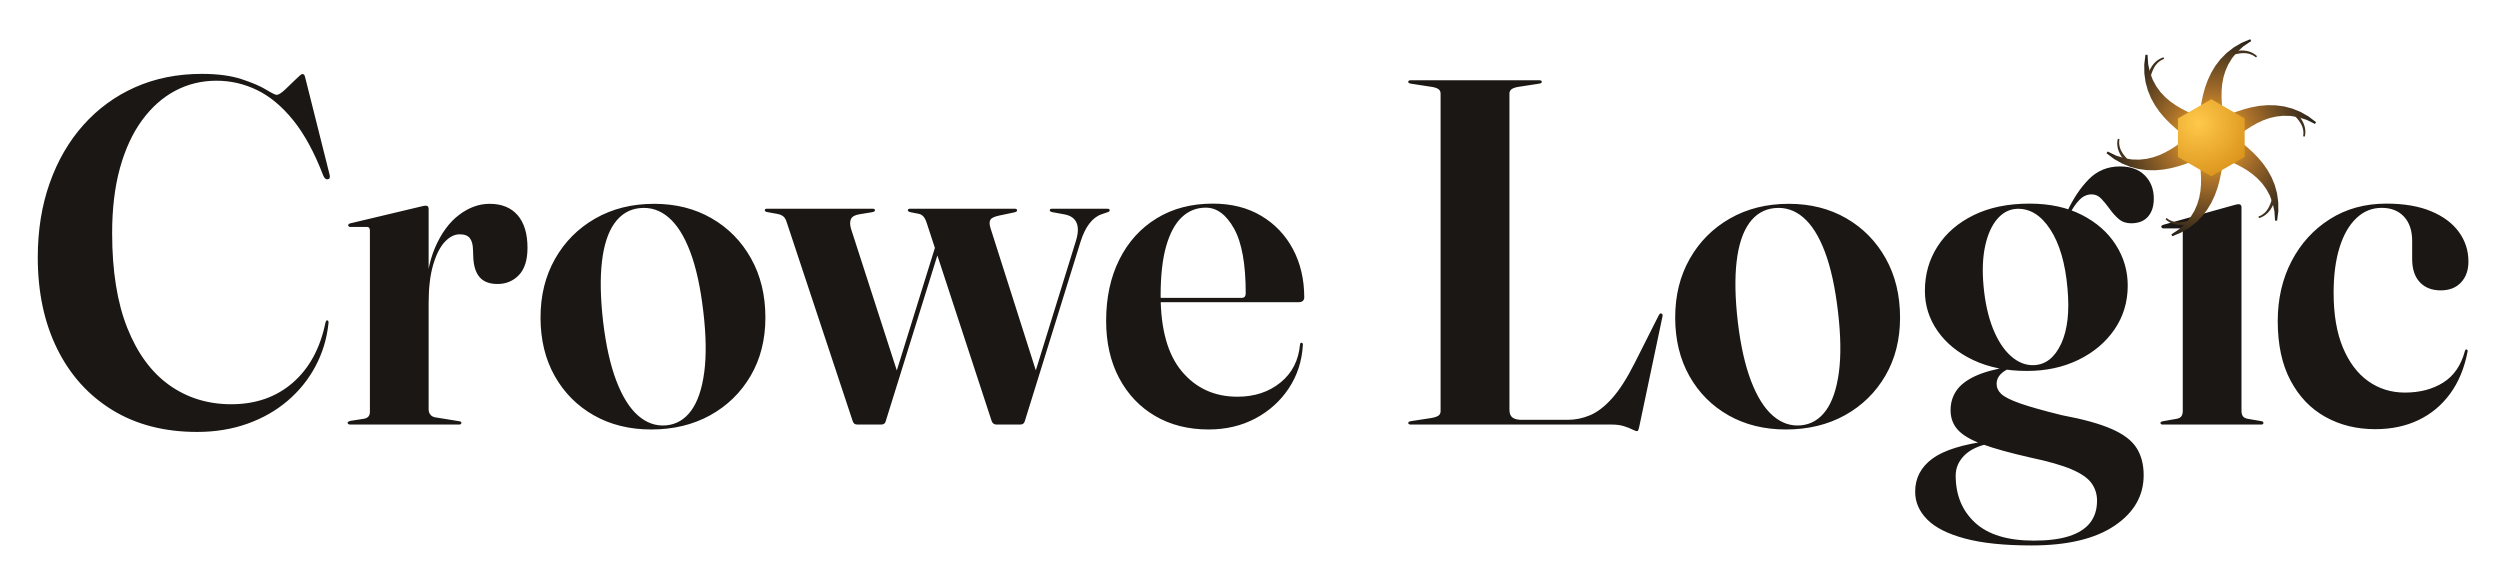
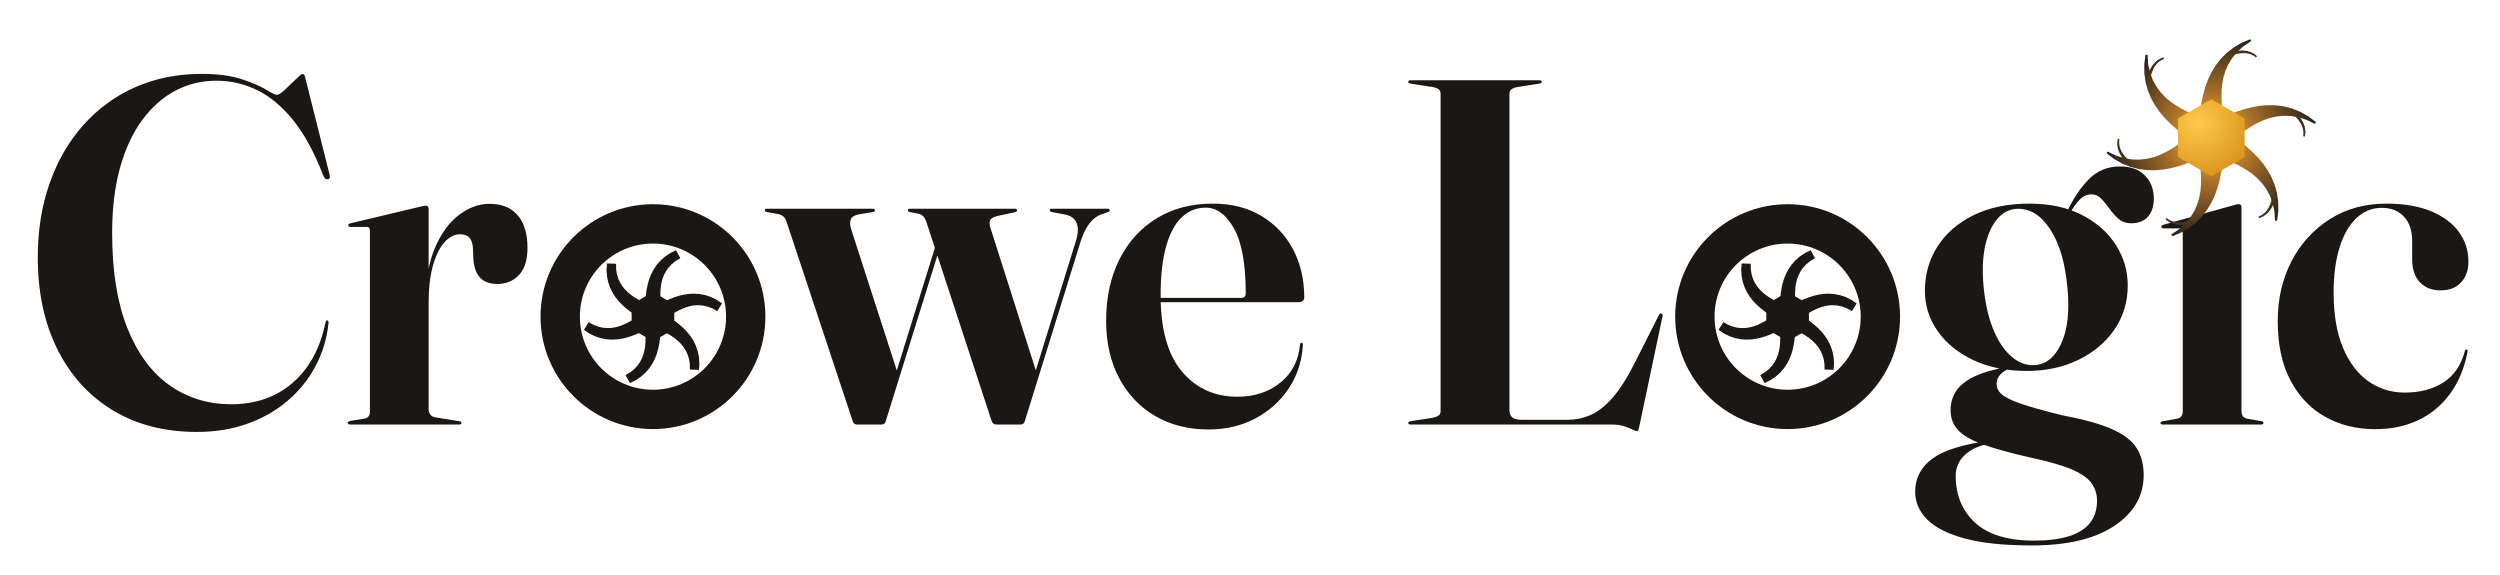
<svg xmlns="http://www.w3.org/2000/svg" viewBox="-5 -86.32 508.30 116.82">
-   <path d="M61.79 -20.61Q61.30 -15.91 59.15 -11.87Q57.01 -7.84 53.49 -4.84Q49.98 -1.84 45.30 -0.17Q40.62 1.50 35.08 1.50Q25.10 1.50 17.83 -2.96Q10.56 -7.42 6.62 -15.41Q2.68 -23.39 2.68 -34.00Q2.68 -42.24 5.10 -49.08Q7.51 -55.91 11.94 -60.89Q16.37 -65.87 22.49 -68.59Q28.62 -71.30 36.02 -71.30Q40.82 -71.30 44.07 -70.24Q47.32 -69.18 49.09 -68.10Q50.86 -67.03 51.24 -67.03Q51.81 -67.03 52.95 -68.09Q54.09 -69.15 55.15 -70.21Q56.21 -71.27 56.47 -71.27Q56.68 -71.27 56.83 -71.12Q56.98 -70.96 57.06 -70.53L62.01 -50.82Q62.11 -50.44 62.04 -50.20Q61.98 -49.95 61.66 -49.87Q61.37 -49.82 61.14 -50.00Q60.92 -50.18 60.73 -50.61Q58.03 -57.65 54.61 -61.88Q51.20 -66.10 47.26 -68.01Q43.33 -69.91 39.02 -69.91Q34.48 -69.91 30.63 -67.87Q26.78 -65.83 23.88 -61.87Q20.99 -57.92 19.39 -52.16Q17.80 -46.40 17.80 -38.93Q17.80 -27.39 20.88 -19.65Q23.96 -11.91 29.42 -8.02Q34.89 -4.13 42.02 -4.13Q49.49 -4.13 54.52 -8.50Q59.56 -12.88 61.17 -20.72Q61.25 -20.97 61.32 -21.08Q61.39 -21.20 61.53 -21.18Q61.70 -21.18 61.76 -21.01Q61.82 -20.84 61.79 -20.61ZM81.55 -24.96Q81.55 -31.54 83.45 -35.96Q85.36 -40.39 88.34 -42.63Q91.32 -44.88 94.53 -44.88Q98.25 -44.88 100.25 -42.56Q102.25 -40.24 102.25 -35.94Q102.25 -32.22 100.51 -30.40Q98.77 -28.58 96.16 -28.58Q93.73 -28.58 92.54 -29.94Q91.35 -31.29 91.23 -33.96L91.17 -35.54Q91.14 -37.08 90.54 -37.88Q89.94 -38.68 88.47 -38.68Q86.88 -38.68 85.43 -37.14Q83.99 -35.60 83.07 -32.48Q82.15 -29.36 82.15 -24.66ZM82.15 -43.86V-27.26V-3.06Q82.15 -2.49 82.48 -2.05Q82.81 -1.61 83.41 -1.48L88.35 -0.68Q88.63 -0.63 88.72 -0.55Q88.81 -0.47 88.81 -0.32Q88.81 -0.18 88.69 -0.09Q88.57 0.00 88.33 0.00H66.17Q65.95 0.00 65.81 -0.11Q65.67 -0.23 65.67 -0.34Q65.67 -0.47 65.84 -0.59Q66.01 -0.71 66.31 -0.76L69.01 -1.18Q69.67 -1.31 69.94 -1.67Q70.21 -2.04 70.21 -2.54V-39.42Q70.21 -39.75 70.08 -39.97Q69.94 -40.18 69.57 -40.18H66.17Q66.03 -40.18 65.91 -40.29Q65.79 -40.39 65.79 -40.50Q65.79 -40.65 65.91 -40.76Q66.03 -40.87 66.27 -40.92L80.63 -44.34Q81.00 -44.44 81.20 -44.47Q81.41 -44.50 81.61 -44.50Q81.91 -44.50 82.03 -44.30Q82.15 -44.10 82.15 -43.86ZM128.00 -44.88Q134.59 -44.88 139.68 -41.94Q144.78 -39.00 147.70 -33.78Q150.62 -28.57 150.62 -21.76Q150.62 -15.04 147.62 -9.91Q144.63 -4.79 139.40 -1.89Q134.17 1.00 127.40 1.00Q120.81 1.00 115.73 -1.88Q110.66 -4.76 107.78 -9.88Q104.90 -15.01 104.90 -21.76Q104.90 -28.50 107.86 -33.70Q110.81 -38.91 116.02 -41.89Q121.24 -44.88 128.00 -44.88ZM130.47 0.16Q133.55 -0.13 135.53 -2.83Q137.50 -5.53 138.18 -10.59Q138.86 -15.65 138.00 -22.96Q137.14 -30.33 135.34 -35.11Q133.53 -39.90 130.94 -42.11Q128.35 -44.33 125.10 -44.01Q121.91 -43.69 119.94 -40.94Q117.98 -38.19 117.39 -33.15Q116.80 -28.11 117.63 -20.88Q118.49 -13.67 120.32 -8.87Q122.15 -4.08 124.75 -1.81Q127.35 0.45 130.47 0.16ZM174.18 0.00H169.35Q168.96 0.00 168.73 -0.15Q168.50 -0.31 168.37 -0.70L154.96 -41.12Q154.70 -41.97 154.24 -42.34Q153.77 -42.71 152.98 -42.84L150.94 -43.21Q150.69 -43.27 150.59 -43.36Q150.50 -43.45 150.50 -43.56Q150.50 -43.75 150.61 -43.81Q150.72 -43.88 150.88 -43.88H172.48Q172.69 -43.88 172.79 -43.80Q172.90 -43.73 172.90 -43.54Q172.90 -43.43 172.79 -43.35Q172.69 -43.27 172.40 -43.19L169.76 -42.76Q168.34 -42.54 168.00 -41.75Q167.66 -40.97 168.07 -39.68L177.59 -10.22L175.10 -3.80L186.06 -39.06L186.91 -38.64L175.06 -0.60Q174.98 -0.31 174.74 -0.15Q174.50 0.00 174.18 0.00ZM202.44 0.00H197.59Q197.24 0.00 196.99 -0.19Q196.74 -0.37 196.61 -0.76L183.47 -40.84Q183.15 -41.87 182.73 -42.32Q182.31 -42.77 181.72 -42.86L180.15 -43.17Q179.84 -43.25 179.71 -43.34Q179.59 -43.43 179.59 -43.56Q179.59 -43.88 180.01 -43.88H201.35Q201.79 -43.88 201.79 -43.54Q201.79 -43.41 201.68 -43.32Q201.58 -43.23 201.27 -43.15L198.24 -42.51Q196.66 -42.19 196.35 -41.61Q196.04 -41.03 196.39 -39.94L205.94 -9.96L203.23 -3.36L213.73 -37.26Q214.49 -39.65 213.88 -41.03Q213.27 -42.41 211.38 -42.74L208.94 -43.19Q208.65 -43.27 208.54 -43.35Q208.44 -43.43 208.44 -43.56Q208.44 -43.75 208.55 -43.81Q208.66 -43.88 208.84 -43.88H220.16Q220.41 -43.88 220.51 -43.80Q220.62 -43.73 220.62 -43.54Q220.62 -43.41 220.51 -43.32Q220.41 -43.23 220.12 -43.15L218.93 -42.74Q217.56 -42.26 216.48 -40.85Q215.40 -39.44 214.68 -37.12L203.36 -0.68Q203.26 -0.33 203.02 -0.16Q202.78 0.00 202.44 0.00ZM260.18 -25.84Q260.18 -25.42 259.90 -25.15Q259.63 -24.88 259.06 -24.88H228.08V-25.76H247.46Q248.28 -25.76 248.28 -26.70Q248.28 -35.59 245.91 -39.84Q243.53 -44.10 240.16 -44.10Q237.35 -44.10 235.30 -42.17Q233.25 -40.25 232.11 -36.29Q230.98 -32.33 230.98 -26.26Q230.98 -15.95 235.30 -10.80Q239.62 -5.66 246.60 -5.66Q251.77 -5.66 255.32 -8.52Q258.88 -11.39 259.32 -16.28Q259.34 -16.49 259.43 -16.56Q259.53 -16.64 259.58 -16.64Q259.71 -16.64 259.81 -16.55Q259.92 -16.46 259.90 -16.18Q259.62 -11.26 257.04 -7.37Q254.47 -3.49 250.24 -1.24Q246.01 1.00 240.74 1.00Q234.56 1.00 229.87 -1.74Q225.18 -4.48 222.54 -9.46Q219.90 -14.44 219.90 -21.08Q219.90 -28.18 222.58 -33.54Q225.26 -38.91 230.14 -41.91Q235.03 -44.92 241.60 -44.92Q247.27 -44.92 251.43 -42.44Q255.60 -39.96 257.89 -35.65Q260.18 -31.34 260.18 -25.84ZM307.88 -69.30 303.84 -68.68Q302.88 -68.54 302.39 -68.22Q301.90 -67.90 301.90 -67.30V-3.00Q301.90 -1.89 302.53 -1.42Q303.16 -0.96 304.36 -0.96H313.70Q316.11 -0.96 318.33 -1.91Q320.55 -2.86 322.77 -5.34Q325.00 -7.83 327.35 -12.48L332.24 -22.18Q332.37 -22.42 332.49 -22.53Q332.61 -22.64 332.76 -22.58Q332.97 -22.55 333.02 -22.36Q333.08 -22.17 332.98 -21.80L328.32 0.30Q328.17 0.98 328.08 1.16Q327.99 1.34 327.86 1.34Q327.56 1.34 326.90 1.01Q326.25 0.67 325.21 0.34Q324.17 0.00 322.66 0.00H281.80Q281.56 0.00 281.44 -0.10Q281.32 -0.21 281.32 -0.32Q281.32 -0.61 281.92 -0.70L285.96 -1.32Q286.95 -1.48 287.43 -1.79Q287.90 -2.10 287.90 -2.70V-67.30Q287.90 -67.90 287.43 -68.22Q286.95 -68.54 285.96 -68.68L281.92 -69.30Q281.32 -69.39 281.32 -69.68Q281.32 -69.81 281.44 -69.91Q281.56 -70.00 281.80 -70.00H308.00Q308.24 -70.00 308.36 -69.91Q308.48 -69.81 308.48 -69.68Q308.48 -69.39 307.88 -69.30ZM358.70 -44.88Q365.29 -44.88 370.38 -41.94Q375.48 -39.00 378.40 -33.78Q381.32 -28.57 381.32 -21.76Q381.32 -15.04 378.32 -9.91Q375.33 -4.79 370.10 -1.89Q364.87 1.00 358.10 1.00Q351.51 1.00 346.43 -1.88Q341.36 -4.76 338.48 -9.88Q335.60 -15.01 335.60 -21.76Q335.60 -28.50 338.56 -33.70Q341.51 -38.91 346.72 -41.89Q351.94 -44.88 358.70 -44.88ZM361.17 0.16Q364.25 -0.13 366.23 -2.83Q368.20 -5.53 368.88 -10.59Q369.56 -15.65 368.70 -22.96Q367.84 -30.33 366.04 -35.11Q364.23 -39.90 361.64 -42.11Q359.05 -44.33 355.80 -44.01Q352.61 -43.69 350.64 -40.94Q348.68 -38.19 348.09 -33.15Q347.50 -28.11 348.33 -20.88Q349.19 -13.67 351.02 -8.87Q352.85 -4.08 355.45 -1.81Q358.05 0.45 361.17 0.16ZM414.23 -1.90Q408.53 -3.31 405.69 -4.31Q402.85 -5.32 401.90 -6.22Q400.95 -7.12 400.95 -8.28Q400.95 -9.40 401.75 -10.22Q402.55 -11.04 403.63 -11.40L403.65 -11.78Q399.17 -11.06 396.53 -9.82Q393.89 -8.57 392.74 -6.84Q391.59 -5.11 391.59 -2.94Q391.59 -0.52 393.10 1.11Q394.61 2.75 398.17 4.04Q401.73 5.33 407.87 6.72Q413.25 7.86 416.18 9.10Q419.11 10.35 420.24 11.91Q421.37 13.47 421.37 15.48Q421.37 18.17 419.95 19.98Q418.52 21.79 415.67 22.70Q412.83 23.60 408.55 23.60Q400.54 23.60 396.58 19.96Q392.63 16.32 392.63 10.38Q392.63 8.04 394.40 6.27Q396.17 4.50 399.59 3.84L399.51 3.30Q391.36 4.37 387.88 6.94Q384.39 9.52 384.39 13.66Q384.39 16.83 386.84 19.30Q389.28 21.77 394.50 23.17Q399.72 24.58 408.05 24.58Q418.95 24.58 424.90 20.59Q430.85 16.60 430.85 10.30Q430.85 7.05 429.42 4.78Q428.00 2.51 424.38 0.92Q420.77 -0.68 414.23 -1.90ZM414.85 -42.34 415.61 -42.46Q416.63 -44.47 417.74 -45.63Q418.85 -46.80 420.28 -46.80Q421.40 -46.80 422.24 -45.91Q423.09 -45.03 423.92 -43.86Q424.75 -42.69 425.77 -41.80Q426.79 -40.92 428.28 -40.92Q430.54 -40.92 431.72 -42.26Q432.91 -43.61 432.91 -45.94Q432.91 -48.80 431.10 -50.64Q429.29 -52.48 426.04 -52.48Q422.29 -52.48 419.73 -49.91Q417.18 -47.34 415.25 -43.22ZM427.61 -28.26Q427.61 -32.74 425.19 -36.53Q422.78 -40.32 418.29 -42.62Q413.81 -44.92 407.63 -44.92Q401.06 -44.92 396.29 -42.58Q391.52 -40.24 388.95 -36.23Q386.37 -32.23 386.37 -27.18Q386.37 -22.71 388.96 -19.01Q391.54 -15.32 396.20 -13.11Q400.87 -10.90 407.13 -10.90Q412.95 -10.90 417.59 -13.16Q422.23 -15.42 424.92 -19.34Q427.61 -23.27 427.61 -28.26ZM405.03 -43.86Q409.02 -44.04 411.86 -39.68Q414.70 -35.33 415.36 -27.70Q416.02 -20.63 414.08 -16.44Q412.13 -12.26 408.61 -12.08Q406.05 -11.96 403.85 -13.93Q401.65 -15.89 400.19 -19.56Q398.74 -23.22 398.29 -28.22Q397.87 -32.87 398.63 -36.35Q399.40 -39.83 401.07 -41.78Q402.74 -43.74 405.03 -43.86ZM450.74 -44.22V-2.76Q450.74 -2.10 451.02 -1.70Q451.31 -1.31 451.94 -1.18L454.68 -0.71Q454.99 -0.68 455.09 -0.57Q455.20 -0.47 455.20 -0.32Q455.20 -0.18 455.09 -0.09Q454.99 0.00 454.78 0.00H434.64Q434.50 0.00 434.38 -0.09Q434.26 -0.18 434.26 -0.32Q434.26 -0.43 434.37 -0.52Q434.47 -0.62 434.74 -0.67L437.60 -1.18Q438.26 -1.31 438.53 -1.70Q438.80 -2.10 438.80 -2.72V-39.24Q438.80 -39.54 438.65 -39.71Q438.50 -39.88 438.13 -39.88H434.88Q434.65 -39.88 434.55 -39.99Q434.44 -40.09 434.44 -40.23Q434.44 -40.41 434.56 -40.49Q434.68 -40.57 434.86 -40.62L449.19 -44.61Q449.65 -44.74 449.82 -44.77Q450.00 -44.80 450.20 -44.80Q450.47 -44.80 450.60 -44.63Q450.74 -44.46 450.74 -44.22ZM496.88 -33.14Q496.88 -30.49 495.37 -28.89Q493.87 -27.28 491.24 -27.28Q488.56 -27.28 487.00 -28.94Q485.44 -30.59 485.44 -33.70V-37.34Q485.44 -40.48 483.78 -42.27Q482.12 -44.06 479.25 -44.06Q476.28 -44.06 474.07 -41.94Q471.86 -39.83 470.66 -35.95Q469.47 -32.08 469.47 -26.78Q469.47 -20.20 471.35 -15.67Q473.24 -11.14 476.51 -8.82Q479.79 -6.50 483.95 -6.50Q488.52 -6.50 491.76 -8.54Q495.00 -10.59 496.16 -14.94Q496.21 -15.13 496.30 -15.21Q496.40 -15.29 496.51 -15.26Q496.64 -15.23 496.69 -15.11Q496.75 -14.99 496.70 -14.80Q495.73 -9.78 493.16 -6.27Q490.59 -2.76 486.72 -0.91Q482.86 0.94 477.92 0.94Q472.27 0.94 467.79 -1.56Q463.31 -4.05 460.71 -8.95Q458.11 -13.84 458.11 -21.02Q458.11 -27.83 460.92 -33.22Q463.73 -38.61 468.70 -41.76Q473.68 -44.92 480.19 -44.92Q485.61 -44.92 489.31 -43.36Q493.02 -41.81 494.95 -39.14Q496.88 -36.48 496.88 -33.14Z" fill="#1a1714" />
+   <path d="M61.79 -20.61Q61.30 -15.91 59.15 -11.87Q57.01 -7.84 53.49 -4.84Q49.98 -1.84 45.30 -0.17Q40.62 1.50 35.08 1.50Q25.10 1.50 17.83 -2.96Q10.56 -7.42 6.62 -15.41Q2.68 -23.39 2.68 -34.00Q2.68 -42.24 5.10 -49.08Q7.51 -55.91 11.94 -60.89Q16.37 -65.87 22.49 -68.59Q28.62 -71.30 36.02 -71.30Q40.82 -71.30 44.07 -70.24Q47.32 -69.18 49.09 -68.10Q50.86 -67.03 51.24 -67.03Q51.81 -67.03 52.95 -68.09Q54.09 -69.15 55.15 -70.21Q56.21 -71.27 56.47 -71.27Q56.68 -71.27 56.83 -71.12Q56.98 -70.96 57.06 -70.53L62.01 -50.82Q62.11 -50.44 62.04 -50.20Q61.98 -49.95 61.66 -49.87Q61.37 -49.82 61.14 -50.00Q60.92 -50.18 60.73 -50.61Q58.03 -57.65 54.61 -61.88Q51.20 -66.10 47.26 -68.01Q43.33 -69.91 39.02 -69.91Q34.48 -69.91 30.63 -67.87Q26.78 -65.83 23.88 -61.87Q20.99 -57.92 19.39 -52.16Q17.80 -46.40 17.80 -38.93Q17.80 -27.39 20.88 -19.65Q23.96 -11.91 29.42 -8.02Q34.89 -4.13 42.02 -4.13Q49.49 -4.13 54.52 -8.50Q59.56 -12.88 61.17 -20.72Q61.25 -20.97 61.32 -21.08Q61.39 -21.20 61.53 -21.18Q61.70 -21.18 61.76 -21.01Q61.82 -20.84 61.79 -20.61ZM81.55 -24.96Q81.55 -31.54 83.45 -35.96Q85.36 -40.39 88.34 -42.63Q91.32 -44.88 94.53 -44.88Q98.25 -44.88 100.25 -42.56Q102.25 -40.24 102.25 -35.94Q102.25 -32.22 100.51 -30.40Q98.77 -28.58 96.16 -28.58Q93.73 -28.58 92.54 -29.94Q91.35 -31.29 91.23 -33.96L91.17 -35.54Q91.14 -37.08 90.54 -37.88Q89.94 -38.68 88.47 -38.68Q86.88 -38.68 85.43 -37.14Q83.99 -35.60 83.07 -32.48Q82.15 -29.36 82.15 -24.66ZM82.15 -43.86V-27.26V-3.06Q82.15 -2.49 82.48 -2.05Q82.81 -1.61 83.41 -1.48L88.35 -0.68Q88.63 -0.63 88.72 -0.55Q88.81 -0.47 88.81 -0.32Q88.81 -0.18 88.69 -0.09Q88.57 0.00 88.33 0.00H66.17Q65.95 0.00 65.81 -0.11Q65.67 -0.23 65.67 -0.34Q65.67 -0.47 65.84 -0.59Q66.01 -0.71 66.31 -0.76L69.01 -1.18Q69.67 -1.31 69.94 -1.67Q70.21 -2.04 70.21 -2.54V-39.42Q70.21 -39.75 70.08 -39.97Q69.94 -40.18 69.57 -40.18H66.17Q66.03 -40.18 65.91 -40.29Q65.79 -40.39 65.79 -40.50Q65.79 -40.65 65.91 -40.76Q66.03 -40.87 66.27 -40.92L80.63 -44.34Q81.00 -44.44 81.20 -44.47Q81.41 -44.50 81.61 -44.50Q81.91 -44.50 82.03 -44.30Q82.15 -44.10 82.15 -43.86ZM174.18 0.00H169.35Q168.96 0.00 168.73 -0.15Q168.50 -0.31 168.37 -0.70L154.96 -41.12Q154.70 -41.97 154.24 -42.34Q153.77 -42.71 152.98 -42.84L150.94 -43.21Q150.69 -43.27 150.59 -43.36Q150.50 -43.45 150.50 -43.56Q150.50 -43.75 150.61 -43.81Q150.72 -43.88 150.88 -43.88H172.48Q172.69 -43.88 172.79 -43.80Q172.90 -43.73 172.90 -43.54Q172.90 -43.43 172.79 -43.35Q172.69 -43.27 172.40 -43.19L169.76 -42.76Q168.34 -42.54 168.00 -41.75Q167.66 -40.97 168.07 -39.68L177.59 -10.22L175.10 -3.80L186.06 -39.06L186.91 -38.64L175.06 -0.60Q174.98 -0.31 174.74 -0.15Q174.50 0.00 174.18 0.00ZM202.44 0.00H197.59Q197.24 0.00 196.99 -0.19Q196.74 -0.37 196.61 -0.76L183.47 -40.84Q183.15 -41.87 182.73 -42.32Q182.31 -42.77 181.72 -42.86L180.15 -43.17Q179.84 -43.25 179.71 -43.34Q179.59 -43.43 179.59 -43.56Q179.59 -43.88 180.01 -43.88H201.35Q201.79 -43.88 201.79 -43.54Q201.79 -43.41 201.68 -43.32Q201.58 -43.23 201.27 -43.15L198.24 -42.51Q196.66 -42.19 196.35 -41.61Q196.04 -41.03 196.39 -39.94L205.94 -9.96L203.23 -3.36L213.73 -37.26Q214.49 -39.65 213.88 -41.03Q213.27 -42.41 211.38 -42.74L208.94 -43.19Q208.65 -43.27 208.54 -43.35Q208.44 -43.43 208.44 -43.56Q208.44 -43.75 208.55 -43.81Q208.66 -43.88 208.84 -43.88H220.16Q220.41 -43.88 220.51 -43.80Q220.62 -43.73 220.62 -43.54Q220.62 -43.41 220.51 -43.32Q220.41 -43.23 220.12 -43.15L218.93 -42.74Q217.56 -42.26 216.48 -40.85Q215.40 -39.44 214.68 -37.12L203.36 -0.68Q203.26 -0.33 203.02 -0.16Q202.78 0.00 202.44 0.00ZM260.18 -25.84Q260.18 -25.42 259.90 -25.15Q259.63 -24.88 259.06 -24.88H228.08V-25.76H247.46Q248.28 -25.76 248.28 -26.70Q248.28 -35.59 245.91 -39.84Q243.53 -44.10 240.16 -44.10Q237.35 -44.10 235.30 -42.17Q233.25 -40.25 232.11 -36.29Q230.98 -32.33 230.98 -26.26Q230.98 -15.95 235.30 -10.80Q239.62 -5.66 246.60 -5.66Q251.77 -5.66 255.32 -8.52Q258.88 -11.39 259.32 -16.28Q259.34 -16.49 259.43 -16.56Q259.53 -16.64 259.58 -16.64Q259.71 -16.64 259.81 -16.55Q259.92 -16.46 259.90 -16.18Q259.62 -11.26 257.04 -7.37Q254.47 -3.49 250.24 -1.24Q246.01 1.00 240.74 1.00Q234.56 1.00 229.87 -1.74Q225.18 -4.48 222.54 -9.46Q219.90 -14.44 219.90 -21.08Q219.90 -28.18 222.58 -33.54Q225.26 -38.91 230.14 -41.91Q235.03 -44.92 241.60 -44.92Q247.27 -44.92 251.43 -42.44Q255.60 -39.96 257.89 -35.65Q260.18 -31.34 260.18 -25.84ZM307.88 -69.30 303.84 -68.68Q302.88 -68.54 302.39 -68.22Q301.90 -67.90 301.90 -67.30V-3.00Q301.90 -1.89 302.53 -1.42Q303.16 -0.96 304.36 -0.96H313.70Q316.11 -0.96 318.33 -1.91Q320.55 -2.86 322.77 -5.34Q325.00 -7.83 327.35 -12.48L332.24 -22.18Q332.37 -22.42 332.49 -22.53Q332.61 -22.64 332.76 -22.58Q332.97 -22.55 333.02 -22.36Q333.08 -22.17 332.98 -21.80L328.32 0.30Q328.17 0.98 328.08 1.16Q327.99 1.34 327.86 1.34Q327.56 1.34 326.90 1.01Q326.25 0.67 325.21 0.34Q324.17 0.00 322.66 0.00H281.80Q281.56 0.00 281.44 -0.10Q281.32 -0.21 281.32 -0.32Q281.32 -0.61 281.92 -0.70L285.96 -1.32Q286.95 -1.48 287.43 -1.79Q287.90 -2.10 287.90 -2.70V-67.30Q287.90 -67.90 287.43 -68.22Q286.95 -68.54 285.96 -68.68L281.92 -69.30Q281.32 -69.39 281.32 -69.68Q281.32 -69.81 281.44 -69.91Q281.56 -70.00 281.80 -70.00H308.00Q308.24 -70.00 308.36 -69.91Q308.48 -69.81 308.48 -69.68Q308.48 -69.39 307.88 -69.30ZM414.23 -1.90Q408.53 -3.31 405.69 -4.31Q402.85 -5.32 401.90 -6.22Q400.95 -7.12 400.95 -8.28Q400.95 -9.40 401.75 -10.22Q402.55 -11.04 403.63 -11.40L403.65 -11.78Q399.17 -11.06 396.53 -9.82Q393.89 -8.57 392.74 -6.84Q391.59 -5.11 391.59 -2.94Q391.59 -0.52 393.10 1.11Q394.61 2.75 398.17 4.04Q401.73 5.33 407.87 6.72Q413.25 7.86 416.18 9.10Q419.11 10.35 420.24 11.91Q421.37 13.47 421.37 15.48Q421.37 18.17 419.95 19.98Q418.52 21.79 415.67 22.70Q412.83 23.60 408.55 23.60Q400.54 23.60 396.58 19.96Q392.63 16.32 392.63 10.38Q392.63 8.04 394.40 6.27Q396.17 4.50 399.59 3.84L399.51 3.30Q391.36 4.37 387.88 6.94Q384.39 9.52 384.39 13.66Q384.39 16.83 386.84 19.30Q389.28 21.77 394.50 23.17Q399.72 24.58 408.05 24.58Q418.95 24.58 424.90 20.59Q430.85 16.60 430.85 10.30Q430.85 7.05 429.42 4.78Q428.00 2.51 424.38 0.92Q420.77 -0.68 414.23 -1.90ZM414.85 -42.34 415.61 -42.46Q416.63 -44.47 417.74 -45.63Q418.85 -46.80 420.28 -46.80Q421.40 -46.80 422.24 -45.91Q423.09 -45.03 423.92 -43.86Q424.75 -42.69 425.77 -41.80Q426.79 -40.92 428.28 -40.92Q430.54 -40.92 431.72 -42.26Q432.91 -43.61 432.91 -45.94Q432.91 -48.80 431.10 -50.64Q429.29 -52.48 426.04 -52.48Q422.29 -52.48 419.73 -49.91Q417.18 -47.34 415.25 -43.22ZM427.61 -28.26Q427.61 -32.74 425.19 -36.53Q422.78 -40.32 418.29 -42.62Q413.81 -44.92 407.63 -44.92Q401.06 -44.92 396.29 -42.58Q391.52 -40.24 388.95 -36.23Q386.37 -32.23 386.37 -27.18Q386.37 -22.71 388.96 -19.01Q391.54 -15.32 396.20 -13.11Q400.87 -10.90 407.13 -10.90Q412.95 -10.90 417.59 -13.16Q422.23 -15.42 424.92 -19.34Q427.61 -23.27 427.61 -28.26ZM405.03 -43.86Q409.02 -44.04 411.86 -39.68Q414.70 -35.33 415.36 -27.70Q416.02 -20.63 414.08 -16.44Q412.13 -12.26 408.61 -12.08Q406.05 -11.96 403.85 -13.93Q401.65 -15.89 400.19 -19.56Q398.74 -23.22 398.29 -28.22Q397.87 -32.87 398.63 -36.35Q399.40 -39.83 401.07 -41.78Q402.74 -43.74 405.03 -43.86ZM450.74 -44.22V-2.76Q450.74 -2.10 451.02 -1.70Q451.31 -1.31 451.94 -1.18L454.68 -0.71Q454.99 -0.68 455.09 -0.57Q455.20 -0.47 455.20 -0.32Q455.20 -0.18 455.09 -0.09Q454.99 0.00 454.78 0.00H434.64Q434.50 0.00 434.38 -0.09Q434.26 -0.18 434.26 -0.32Q434.26 -0.43 434.37 -0.52Q434.47 -0.62 434.74 -0.67L437.60 -1.18Q438.26 -1.31 438.53 -1.70Q438.80 -2.10 438.80 -2.72V-39.24Q438.80 -39.54 438.65 -39.71Q438.50 -39.88 438.13 -39.88H434.88Q434.65 -39.88 434.55 -39.99Q434.44 -40.09 434.44 -40.23Q434.44 -40.41 434.56 -40.49Q434.68 -40.57 434.86 -40.62L449.19 -44.61Q449.65 -44.74 449.82 -44.77Q450.00 -44.80 450.20 -44.80Q450.47 -44.80 450.60 -44.63Q450.74 -44.46 450.74 -44.22ZM496.88 -33.14Q496.88 -30.49 495.37 -28.89Q493.87 -27.28 491.24 -27.28Q488.56 -27.28 487.00 -28.94Q485.44 -30.59 485.44 -33.70V-37.34Q485.44 -40.48 483.78 -42.27Q482.12 -44.06 479.25 -44.06Q476.28 -44.06 474.07 -41.94Q471.86 -39.83 470.66 -35.95Q469.47 -32.08 469.47 -26.78Q469.47 -20.20 471.35 -15.67Q473.24 -11.14 476.51 -8.82Q479.79 -6.50 483.95 -6.50Q488.52 -6.50 491.76 -8.54Q495.00 -10.59 496.16 -14.94Q496.21 -15.13 496.30 -15.21Q496.40 -15.29 496.51 -15.26Q496.64 -15.23 496.69 -15.11Q496.75 -14.99 496.70 -14.80Q495.73 -9.78 493.16 -6.27Q490.59 -2.76 486.72 -0.91Q482.86 0.94 477.92 0.94Q472.27 0.94 467.79 -1.56Q463.31 -4.05 460.71 -8.95Q458.11 -13.84 458.11 -21.02Q458.11 -27.83 460.92 -33.22Q463.73 -38.61 468.70 -41.76Q473.68 -44.92 480.19 -44.92Q485.61 -44.92 489.31 -43.36Q493.02 -41.81 494.95 -39.14Q496.88 -36.48 496.88 -33.14Z" fill="#1a1714" />
+   <path fill="#1a1714" fill-rule="evenodd" d="M104.90 -21.94a22.86 22.86 0 1 0 45.72 0a22.86 22.86 0 1 0 -45.72 0M112.90 -21.94a14.86 14.86 0 1 0 29.72 0a14.86 14.86 0 1 0 -29.72 0" />
+   <g transform="translate(127.76 -21.94) scale(0.33382) translate(-60 -60)">
+     <polygon points="64.70,52.05 64.57,49.37 64.51,46.79 64.58,44.26 64.79,41.79 65.19,39.36 65.82,36.98 66.71,34.66 67.89,32.39 69.42,30.20 71.34,28.12 73.68,26.20 76.67,24.42 74.05,19.55 70.57,21.25 67.37,23.39 64.62,25.82 62.30,28.48 60.40,31.31 58.88,34.24 57.70,37.23 56.83,40.24 56.20,43.25 55.78,46.21 55.49,49.13 55.30,51.95" fill="#1a1714" />
+     <polygon points="69.24,60.09 71.49,58.64 73.70,57.30 75.92,56.09 78.17,55.04 80.47,54.18 82.84,53.53 85.30,53.13 87.86,53.03 90.52,53.26 93.28,53.88 96.11,54.95 99.15,56.65 102.05,51.94 98.85,49.78 95.39,48.08 91.90,46.91 88.44,46.23 85.05,46.00 81.75,46.15 78.57,46.63 75.52,47.38 72.61,48.34 69.83,49.45 67.16,50.66 64.62,51.91" fill="#1a1714" />
+     <polygon points="64.54,68.05 66.92,69.27 69.19,70.51 71.34,71.83 73.37,73.25 75.27,74.82 77.02,76.55 78.60,78.48 79.97,80.64 81.10,83.06 81.94,85.76 82.43,88.75 82.48,92.23 88.01,92.39 88.28,88.53 88.02,84.69 87.29,81.09 86.14,77.75 84.65,74.69 82.87,71.91 80.87,69.40 78.69,67.13 76.41,65.09 74.05,63.24 71.67,61.53 69.32,59.95" fill="#1a1714" />
+     <polygon points="55.30,67.95 55.43,70.63 55.49,73.21 55.42,75.74 55.21,78.21 54.81,80.64 54.18,83.02 53.29,85.34 52.11,87.61 50.58,89.80 48.66,91.88 46.32,93.80 43.33,95.58 45.95,100.45 49.43,98.75 52.63,96.61 55.38,94.18 57.70,91.52 59.60,88.69 61.12,85.76 62.30,82.77 63.17,79.76 63.80,76.75 64.22,73.79 64.51,70.87 64.70,68.05" fill="#1a1714" />
+     <polygon points="50.76,59.91 48.51,61.36 46.30,62.70 44.08,63.91 41.83,64.96 39.53,65.82 37.16,66.47 34.70,66.87 32.14,66.97 29.48,66.74 26.72,66.12 23.89,65.05 20.85,63.35 17.95,68.06 21.15,70.22 24.61,71.92 28.10,73.09 31.56,73.77 34.95,74.00 38.25,73.85 41.43,73.37 44.48,72.62 47.39,71.66 50.17,70.55 52.84,69.34 55.38,68.09" fill="#1a1714" />
+     <polygon points="55.46,51.95 53.08,50.73 50.81,49.49 48.66,48.17 46.63,46.75 44.73,45.18 42.98,43.45 41.40,41.52 40.03,39.36 38.90,36.94 38.06,34.24 37.57,31.25 37.52,27.77 31.99,27.61 31.72,31.47 31.98,35.31 32.71,38.91 33.86,42.25 35.35,45.31 37.13,48.09 39.13,50.60 41.31,52.87 43.59,54.91 45.95,56.76 48.33,58.47 50.68,60.05" fill="#1a1714" />
+     <polygon points="60.00,45.00 72.99,52.50 72.99,67.50 60.00,75.00 47.01,67.50 47.01,52.50" fill="#1a1714" />
+   </g>
+   <path fill="#1a1714" fill-rule="evenodd" d="M335.60 -21.94a22.86 22.86 0 1 0 45.72 0a22.86 22.86 0 1 0 -45.72 0M343.60 -21.94a14.86 14.86 0 1 0 29.72 0a14.86 14.86 0 1 0 -29.72 0" />
+   <g transform="translate(358.46 -21.94) scale(0.33382) translate(-60 -60)">
+     <polygon points="64.70,52.05 64.57,49.37 64.51,46.79 64.58,44.26 64.79,41.79 65.19,39.36 65.82,36.98 66.71,34.66 67.89,32.39 69.42,30.20 71.34,28.12 73.68,26.20 76.67,24.42 74.05,19.55 70.57,21.25 67.37,23.39 64.62,25.82 62.30,28.48 60.40,31.31 58.88,34.24 57.70,37.23 56.83,40.24 56.20,43.25 55.78,46.21 55.49,49.13 55.30,51.95" fill="#1a1714" />
+     <polygon points="69.24,60.09 71.49,58.64 73.70,57.30 75.92,56.09 78.17,55.04 80.47,54.18 82.84,53.53 85.30,53.13 87.86,53.03 90.52,53.26 93.28,53.88 96.11,54.95 99.15,56.65 102.05,51.94 98.85,49.78 95.39,48.08 91.90,46.91 88.44,46.23 85.05,46.00 81.75,46.15 78.57,46.63 75.52,47.38 72.61,48.34 69.83,49.45 67.16,50.66 64.62,51.91" fill="#1a1714" />
+     <polygon points="64.54,68.05 66.92,69.27 69.19,70.51 71.34,71.83 73.37,73.25 75.27,74.82 77.02,76.55 78.60,78.48 79.97,80.64 81.10,83.06 81.94,85.76 82.43,88.75 82.48,92.23 88.01,92.39 88.28,88.53 88.02,84.69 87.29,81.09 86.14,77.75 84.65,74.69 82.87,71.91 80.87,69.40 78.69,67.13 76.41,65.09 74.05,63.24 71.67,61.53 69.32,59.95" fill="#1a1714" />
+     <polygon points="55.30,67.95 55.43,70.63 55.49,73.21 55.42,75.74 55.21,78.21 54.81,80.64 54.18,83.02 53.29,85.34 52.11,87.61 50.58,89.80 48.66,91.88 46.32,93.80 43.33,95.58 45.95,100.45 49.43,98.75 52.63,96.61 55.38,94.18 57.70,91.52 59.60,88.69 61.12,85.76 62.30,82.77 63.17,79.76 63.80,76.75 64.22,73.79 64.51,70.87 64.70,68.05" fill="#1a1714" />
+     <polygon points="50.76,59.91 48.51,61.36 46.30,62.70 44.08,63.91 41.83,64.96 39.53,65.82 37.16,66.47 34.70,66.87 32.14,66.97 29.48,66.74 26.72,66.12 23.89,65.05 20.85,63.35 17.95,68.06 21.15,70.22 24.61,71.92 28.10,73.09 31.56,73.77 34.95,74.00 38.25,73.85 41.43,73.37 44.48,72.62 47.39,71.66 50.17,70.55 52.84,69.34 55.38,68.09" fill="#1a1714" />
+     <polygon points="55.46,51.95 53.08,50.73 50.81,49.49 48.66,48.17 46.63,46.75 44.73,45.18 42.98,43.45 41.40,41.52 40.03,39.36 38.90,36.94 38.06,34.24 37.57,31.25 37.52,27.77 31.99,27.61 31.72,31.47 31.98,35.31 32.71,38.91 33.86,42.25 35.35,45.31 37.13,48.09 39.13,50.60 41.31,52.87 43.59,54.91 45.95,56.76 48.33,58.47 50.68,60.05" fill="#1a1714" />
+     <polygon points="60.00,45.00 72.99,52.50 72.99,67.50 60.00,75.00 47.01,67.50 47.01,52.50" fill="#1a1714" />
+   </g>
  <g transform="translate(444.6 -58.32) scale(0.5219) translate(-60 -60)">
    <defs>
      <radialGradient id="wm-hy" gradientUnits="userSpaceOnUse" cx="60" cy="60" r="41">
        <stop offset="0.10" stop-color="#F5B01D" />
        <stop offset="0.42" stop-color="#A9702A" />
        <stop offset="1" stop-color="#241F19" />
      </radialGradient>
      <radialGradient id="wm-co" gradientUnits="userSpaceOnUse" cx="54.9" cy="54.3" r="23.25">
        <stop offset="0" stop-color="#FFC94A" />
        <stop offset="1" stop-color="#D9911A" />
      </radialGradient>
    </defs>
    <polygon points="64.70,52.05 64.37,49.36 64.12,46.76 63.99,44.19 64.02,41.64 64.25,39.09 64.72,36.55 65.49,34.01 66.60,31.48 68.11,29.00 70.07,26.61 72.53,24.37 75.55,22.34 75.17,21.63 71.72,23.08 68.64,24.90 65.93,27.02 63.59,29.39 61.61,31.96 59.98,34.68 58.65,37.50 57.60,40.39 56.79,43.32 56.17,46.24 55.69,49.14 55.30,51.95" fill="url(#wm-hy)" />
    <polygon points="67.95,27.83 68.75,27.63 69.54,27.45 70.33,27.29 71.11,27.16 71.90,27.08 72.70,27.05 73.49,27.09 74.29,27.21 75.09,27.43 75.88,27.74 76.66,28.17 77.42,28.74 77.83,28.23 77.06,27.58 76.23,27.06 75.38,26.65 74.50,26.35 73.62,26.16 72.74,26.05 71.87,26.02 71.01,26.05 70.15,26.13 69.32,26.24 68.49,26.37 67.67,26.52" fill="url(#wm-hy)" />
    <polygon points="69.24,60.09 71.40,58.47 73.52,56.95 75.68,55.55 77.91,54.30 80.23,53.22 82.67,52.36 85.25,51.76 87.99,51.46 90.90,51.52 93.95,52.03 97.13,53.04 100.39,54.63 100.81,53.95 97.83,51.69 94.72,49.93 91.53,48.64 88.31,47.80 85.09,47.38 81.92,47.32 78.81,47.58 75.78,48.12 72.84,48.88 70.00,49.80 67.25,50.83 64.62,51.91" fill="url(#wm-hy)" />
    <polygon points="91.83,50.80 92.40,51.39 92.96,51.98 93.49,52.59 94.00,53.20 94.46,53.85 94.88,54.52 95.25,55.23 95.54,55.99 95.75,56.78 95.88,57.62 95.89,58.51 95.78,59.46 96.43,59.55 96.60,58.57 96.65,57.59 96.57,56.64 96.39,55.74 96.12,54.88 95.77,54.06 95.36,53.29 94.91,52.56 94.41,51.86 93.90,51.19 93.37,50.54 92.83,49.90" fill="url(#wm-hy)" />
    <polygon points="64.54,68.05 67.03,69.10 69.41,70.19 71.70,71.36 73.89,72.66 75.98,74.13 77.95,75.81 79.77,77.75 81.40,79.97 82.79,82.52 83.88,85.42 84.59,88.67 84.84,92.30 85.64,92.32 86.11,88.61 86.08,85.03 85.60,81.62 84.72,78.42 83.48,75.42 81.94,72.64 80.16,70.08 78.18,67.73 76.05,65.56 73.83,63.56 71.56,61.70 69.32,59.95" fill="url(#wm-hy)" />
    <polygon points="83.88,82.97 83.66,83.76 83.42,84.54 83.17,85.30 82.88,86.05 82.56,86.77 82.19,87.47 81.75,88.14 81.25,88.77 80.66,89.36 80.00,89.88 79.24,90.34 78.36,90.72 78.60,91.33 79.54,90.98 80.41,90.53 81.19,89.99 81.89,89.38 82.50,88.72 83.03,88.01 83.49,87.27 83.90,86.51 84.26,85.73 84.58,84.95 84.88,84.16 85.16,83.38" fill="url(#wm-hy)" />
    <polygon points="55.30,67.95 55.63,70.64 55.88,73.24 56.01,75.81 55.98,78.36 55.75,80.91 55.28,83.45 54.51,85.99 53.40,88.52 51.89,91.00 49.93,93.39 47.47,95.63 44.45,97.66 44.83,98.37 48.28,96.92 51.36,95.10 54.07,92.98 56.41,90.61 58.39,88.04 60.02,85.32 61.35,82.50 62.40,79.61 63.21,76.68 63.83,73.76 64.31,70.86 64.70,68.05" fill="url(#wm-hy)" />
    <polygon points="52.05,92.17 51.25,92.37 50.46,92.55 49.67,92.71 48.89,92.84 48.10,92.92 47.30,92.95 46.51,92.91 45.71,92.79 44.91,92.57 44.12,92.26 43.34,91.83 42.58,91.26 42.17,91.77 42.94,92.42 43.77,92.94 44.62,93.35 45.50,93.65 46.38,93.84 47.26,93.95 48.13,93.98 48.99,93.95 49.85,93.87 50.68,93.76 51.51,93.63 52.33,93.48" fill="url(#wm-hy)" />
    <polygon points="50.76,59.91 48.60,61.53 46.48,63.05 44.32,64.45 42.09,65.70 39.77,66.78 37.33,67.64 34.75,68.24 32.01,68.54 29.10,68.48 26.05,67.97 22.87,66.96 19.61,65.37 19.19,66.05 22.17,68.31 25.28,70.07 28.47,71.36 31.69,72.20 34.91,72.62 38.08,72.68 41.19,72.42 44.22,71.88 47.16,71.12 50.00,70.20 52.75,69.17 55.38,68.09" fill="url(#wm-hy)" />
    <polygon points="28.17,69.20 27.60,68.61 27.04,68.02 26.51,67.41 26.00,66.80 25.54,66.15 25.12,65.48 24.75,64.77 24.46,64.01 24.25,63.22 24.12,62.38 24.11,61.49 24.22,60.54 23.57,60.45 23.40,61.43 23.35,62.41 23.43,63.36 23.61,64.26 23.88,65.12 24.23,65.94 24.64,66.71 25.09,67.44 25.59,68.14 26.10,68.81 26.63,69.46 27.17,70.10" fill="url(#wm-hy)" />
    <polygon points="55.46,51.95 52.97,50.90 50.59,49.81 48.30,48.64 46.11,47.34 44.02,45.87 42.05,44.19 40.23,42.25 38.60,40.03 37.21,37.48 36.12,34.58 35.41,31.33 35.16,27.70 34.36,27.68 33.89,31.39 33.92,34.97 34.40,38.38 35.28,41.58 36.52,44.58 38.06,47.36 39.84,49.92 41.82,52.27 43.95,54.44 46.17,56.44 48.44,58.30 50.68,60.05" fill="url(#wm-hy)" />
    <polygon points="36.12,37.03 36.34,36.24 36.58,35.46 36.83,34.70 37.12,33.95 37.44,33.23 37.81,32.53 38.25,31.86 38.75,31.23 39.34,30.64 40.00,30.12 40.76,29.66 41.64,29.28 41.40,28.67 40.46,29.02 39.59,29.47 38.81,30.01 38.11,30.62 37.50,31.28 36.97,31.99 36.51,32.73 36.10,33.49 35.74,34.27 35.42,35.05 35.12,35.84 34.84,36.62" fill="url(#wm-hy)" />
    <polygon points="60.00,45.00 72.99,52.50 72.99,67.50 60.00,75.00 47.01,67.50 47.01,52.50" fill="url(#wm-co)" />
  </g>
</svg>
